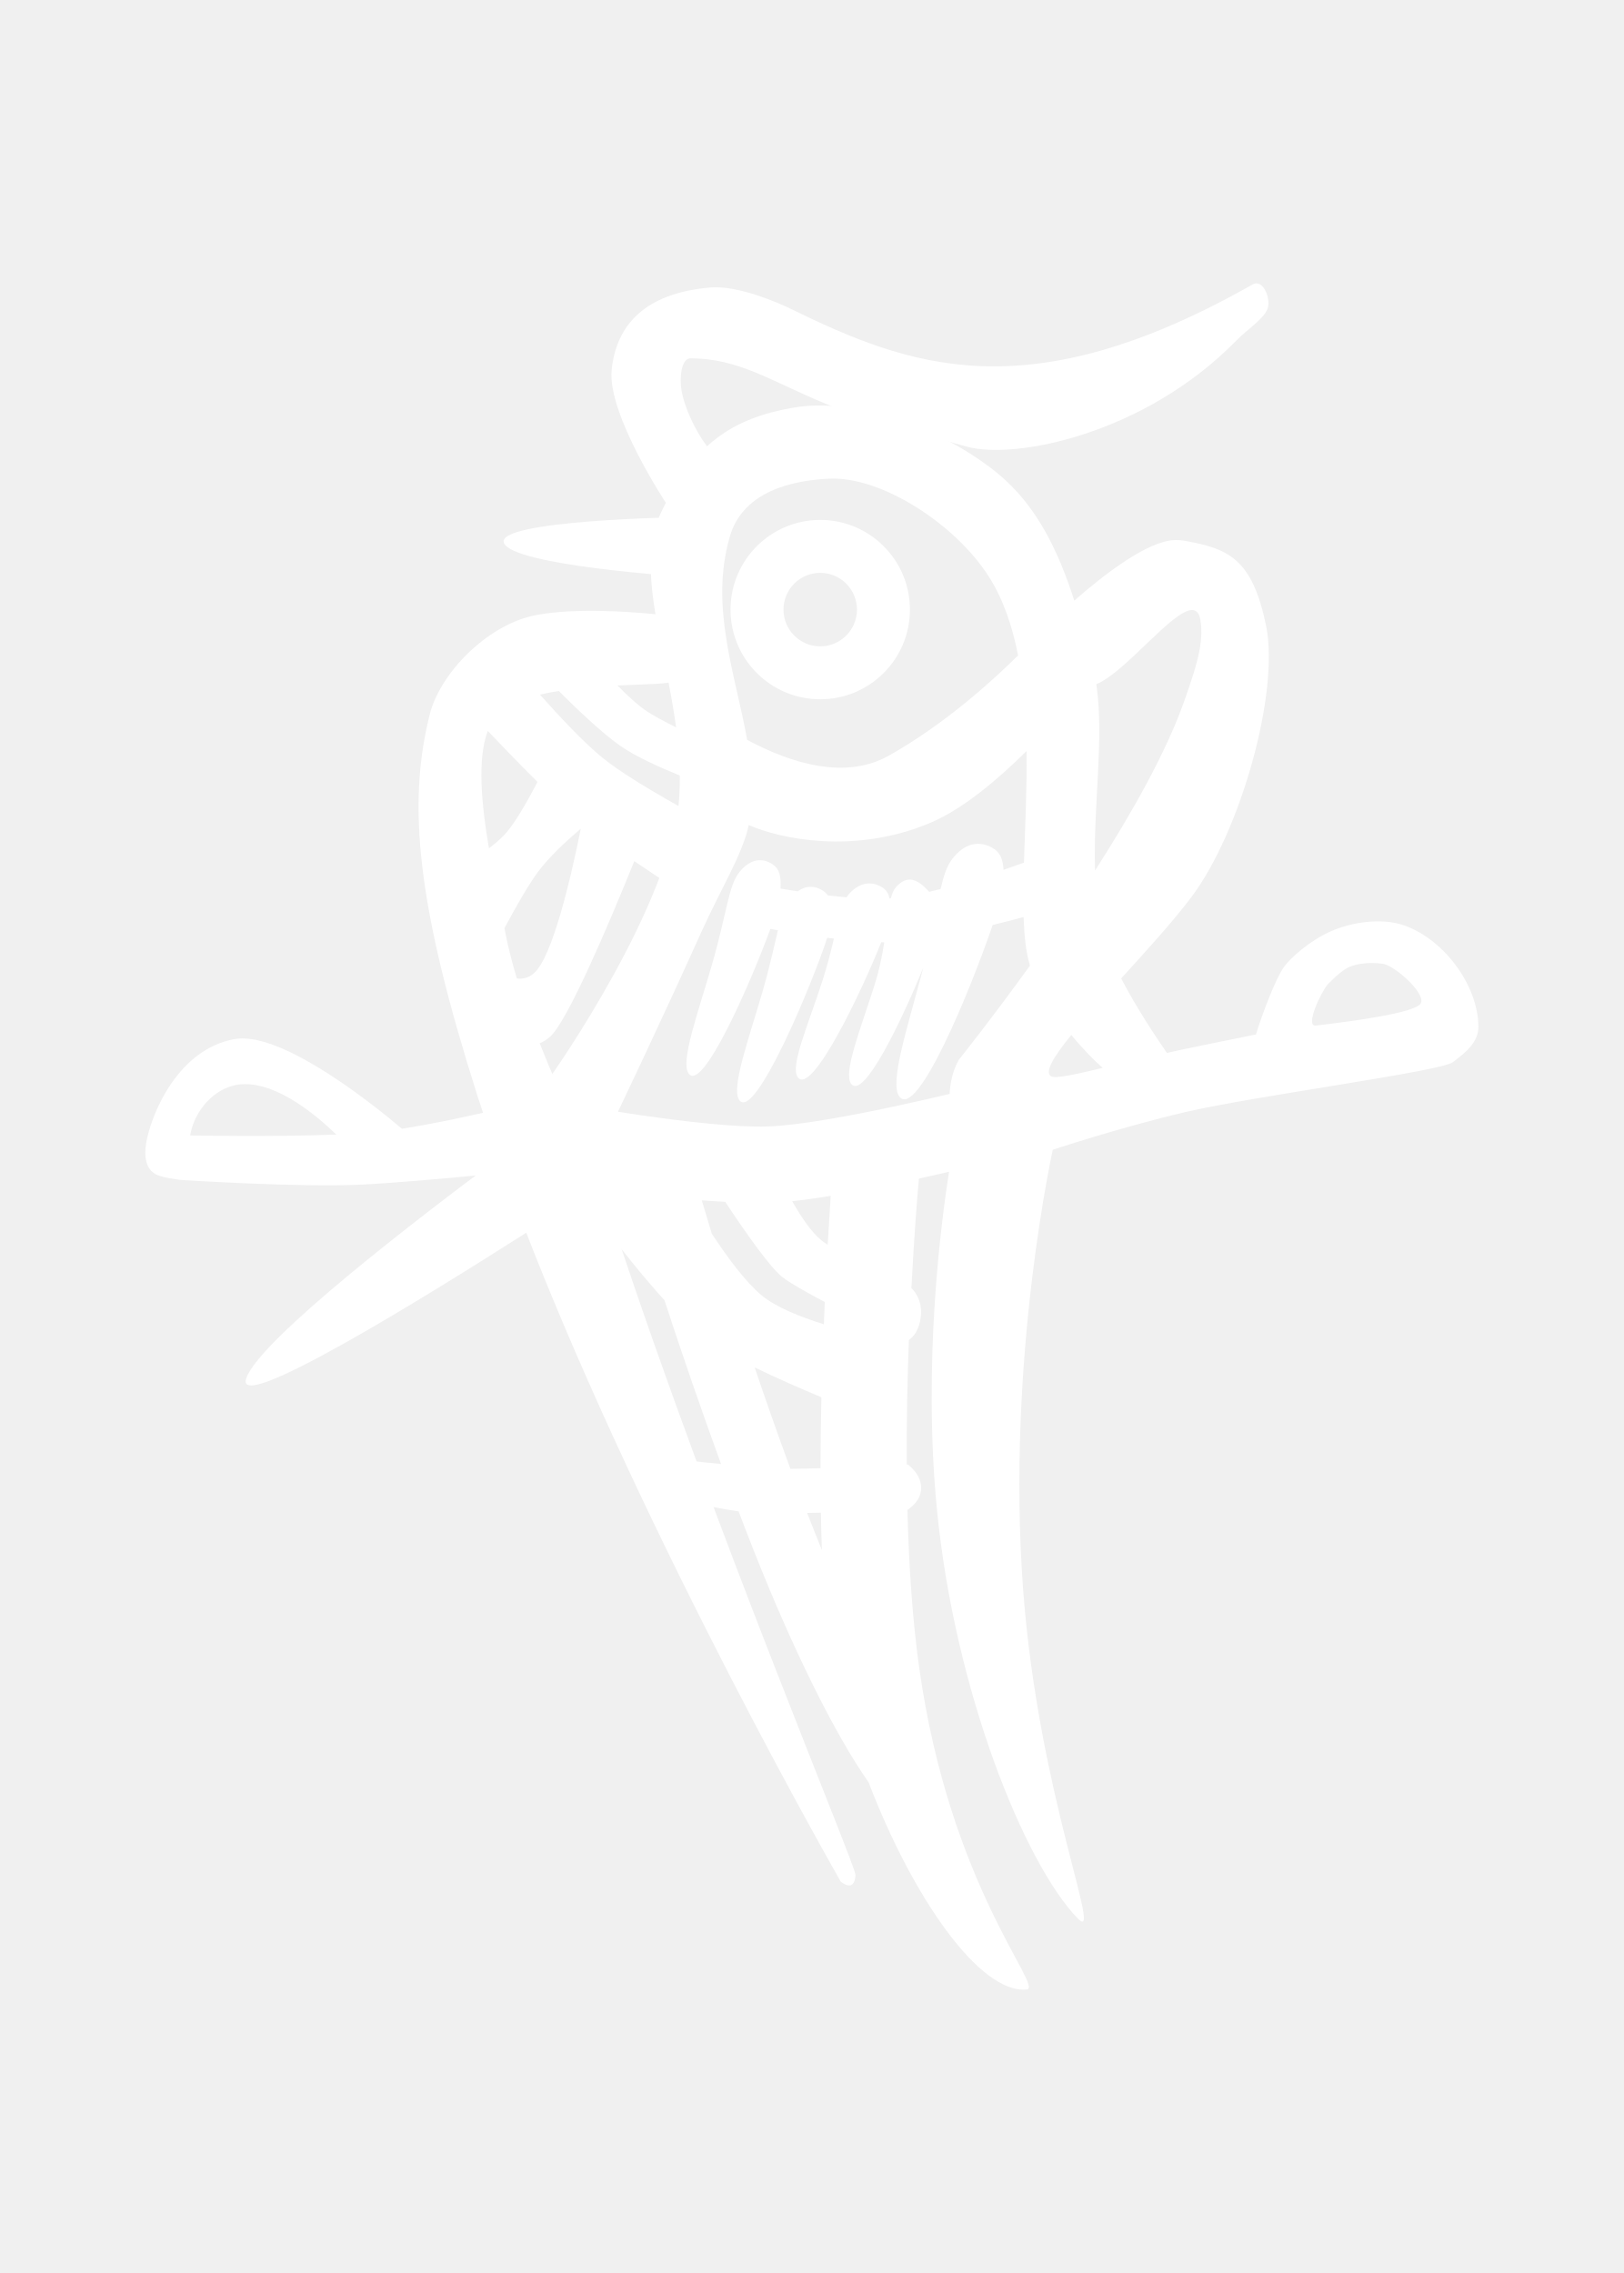
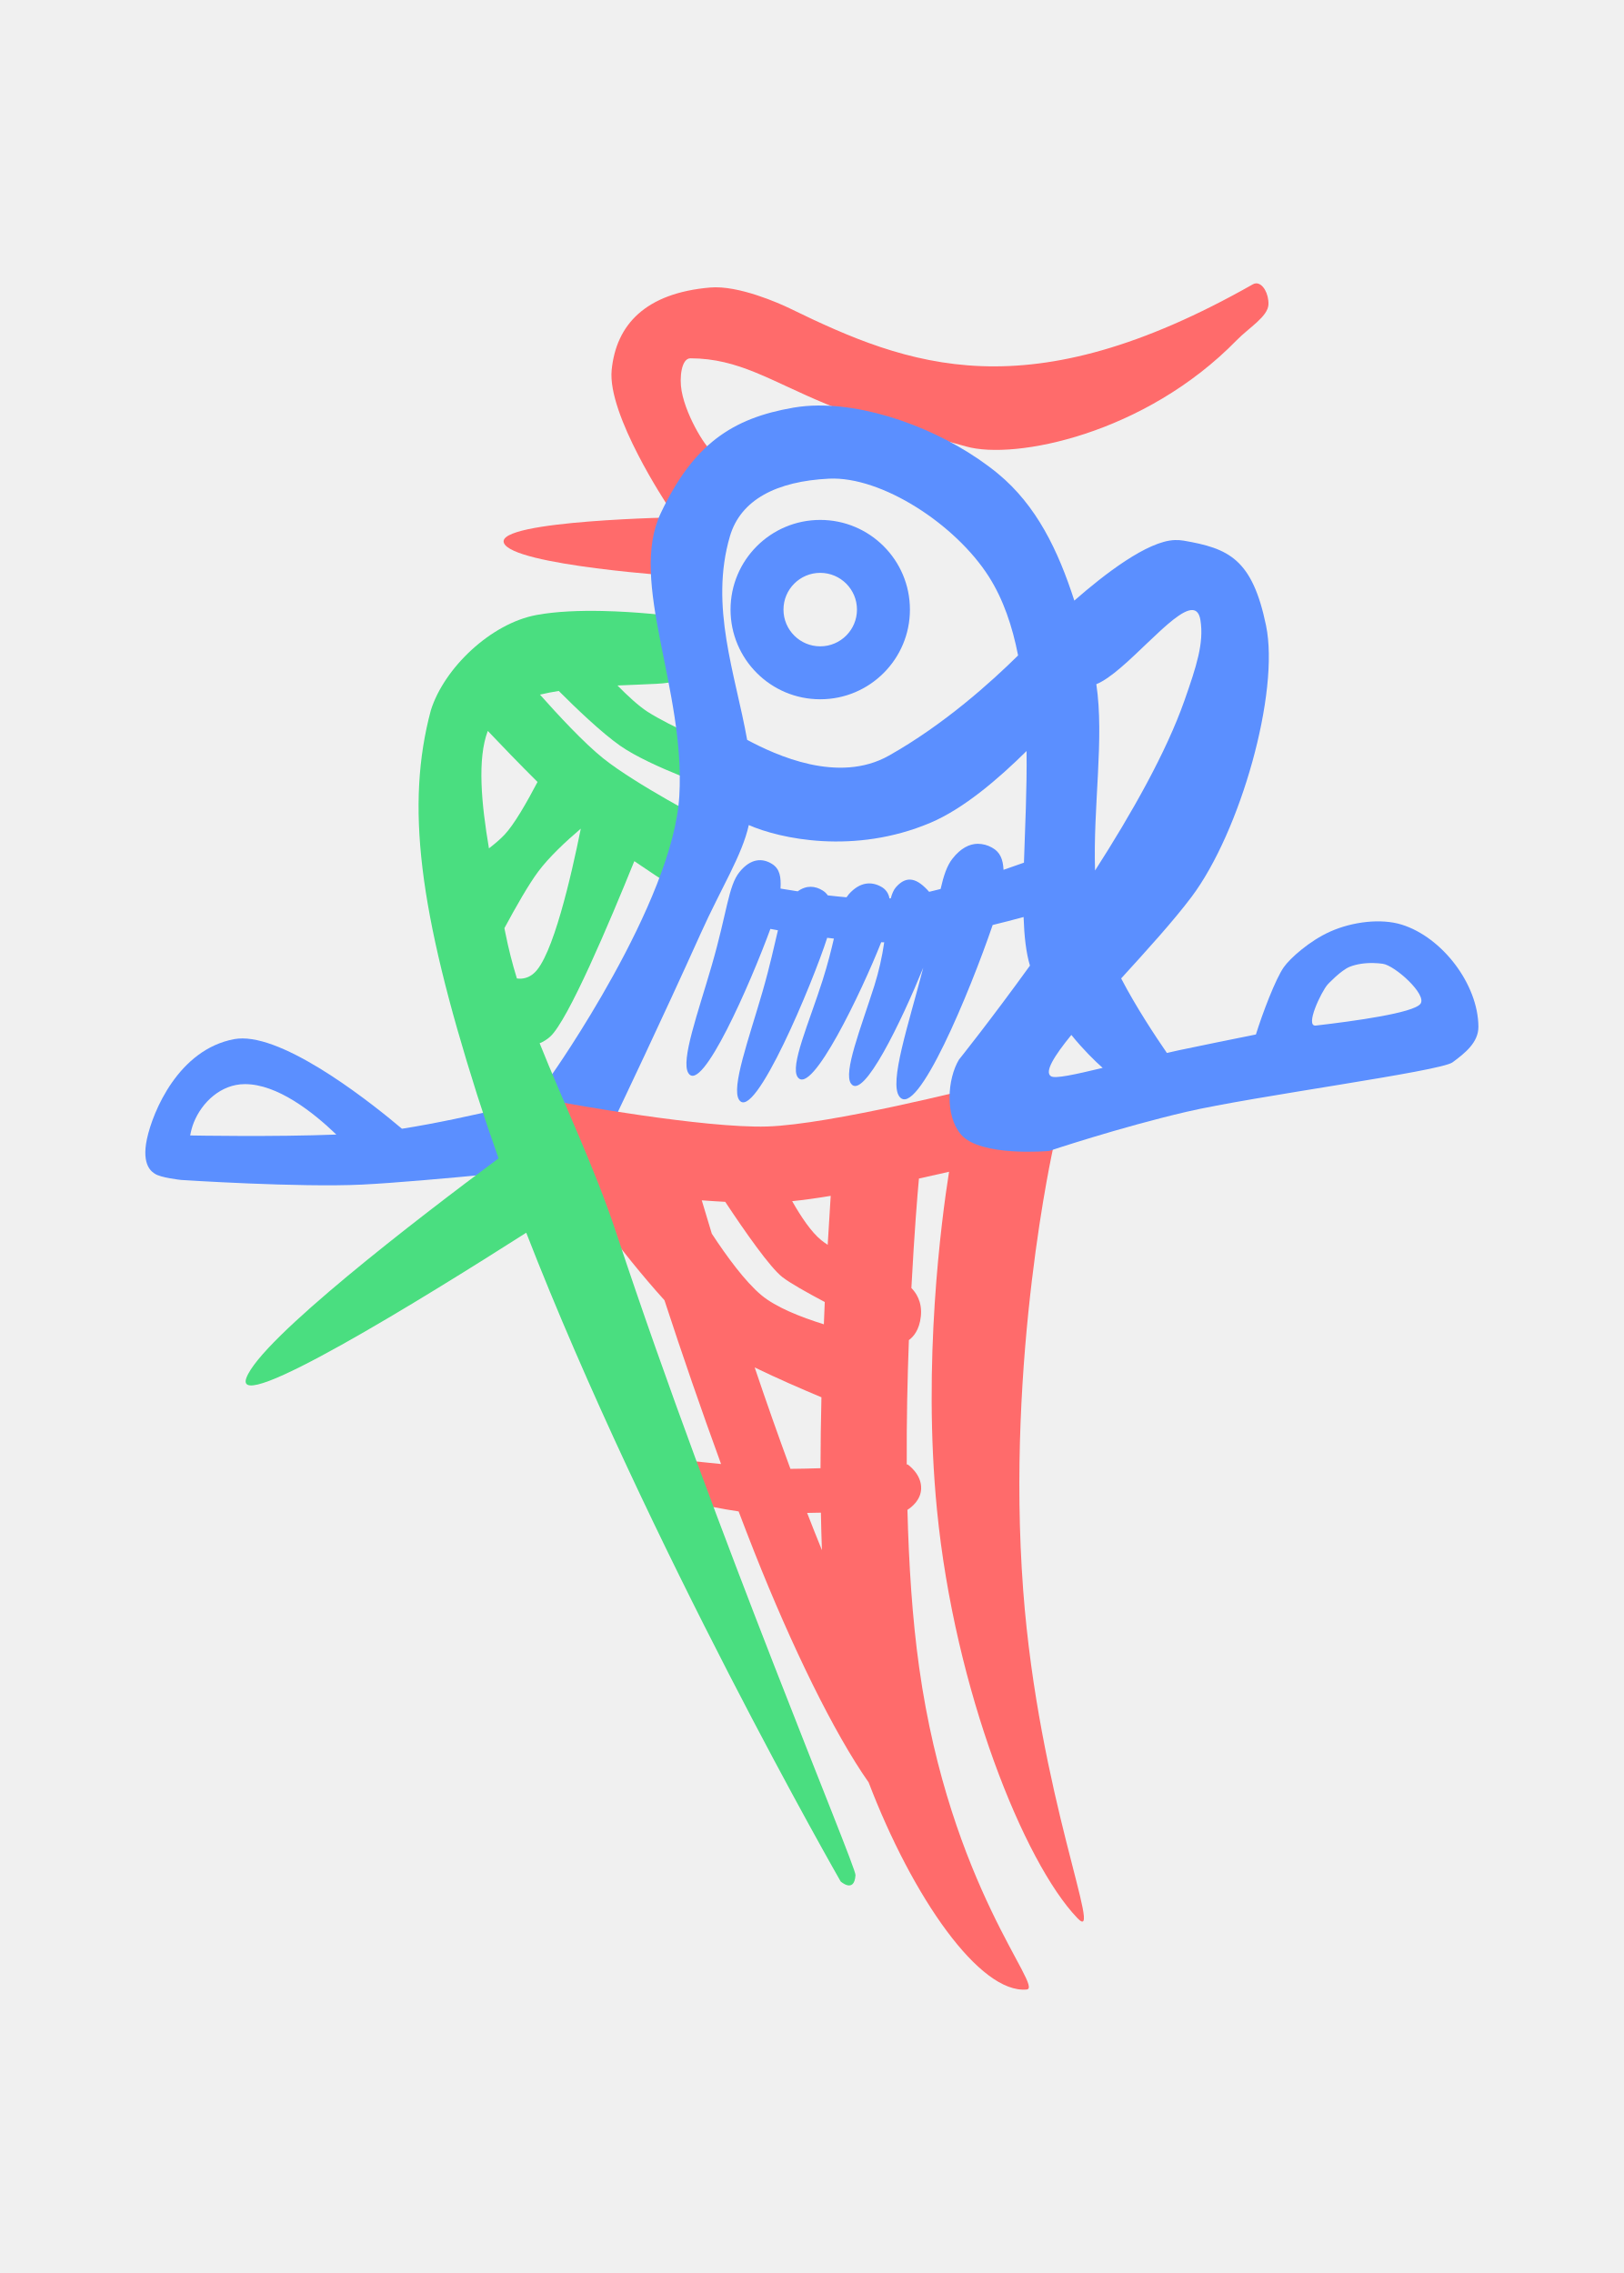
<svg xmlns="http://www.w3.org/2000/svg" width="300" height="420" fill="none">
  <g clip-path="url(#a)">
-     <path d="M101.676 198.453h12.487v7.795h-12.487v-7.795z" fill="#ffffff" />
-     <path d="M232.023 52.362a1.317 1.317 0 0 0-.559.18c-41.678 23.645-63.535 15.171-85.545 4.443-1.806-.88-9.443-4.311-14.702-3.859-11.97 1.025-17.375 6.869-18.207 15.24-.82 8.282 10.284 24.956 10.284 24.956l8.128-10.245c-.393.5-4.551-5.67-5.486-10.83-.448-2.464-.042-6.045 1.635-6.04 8.939.029 14.736 4.149 24.973 8.4 6.489 2.703 15.385 4.918 25.998 7.902 8.943 2.519 32.999-2.28 49.938-19.637 2.262-2.322 5.81-4.38 5.878-6.638.06-1.977-1.05-3.974-2.335-3.872zM125.689 95.568s-34.156.546-32.593 4.742c1.558 4.197 32.994 6.242 32.994 6.242l-.401-10.984zm54.812 105.326s-27.073 6.895-38.753 7.258c-11.68.367-37.673-4.397-37.673-4.397l5.119 15.432-3.172-.124s8.563 12.188 16.742 21.191a944.85 944.85 0 0 0 10.459 30.266c-6.019-.589-12.102-1.255-12.102-1.255l2.518 7.33s6.801 1.814 12.829 2.681a531.699 531.699 0 0 0 2.89 7.47c6.945 17.558 14.74 33.503 21.131 42.604 8.153 21.323 20.55 39.073 29.195 38.267 3.278-.308-14.147-18.886-19.855-59.466-1.276-9.05-1.917-19.099-2.173-29.165.82-.526 2.438-1.81 2.532-3.868.123-2.758-2.498-4.525-2.498-4.525l-.162.013c-.043-8 .124-15.817.397-22.988.769-.555 1.942-1.806 2.211-4.397.286-2.758-.977-4.453-1.75-5.221.568-10.6 1.085-16.828 1.396-20.231 1.947-.427 3.842-.853 5.563-1.25-1.405 8.909-4.91 35.188-2.233 62.441 3.278 33.447 16.119 65.242 25.955 75.474 5.024 5.23-7.185-22.71-10.024-60.576-3.231-43.09 5.631-82.18 5.631-82.18l-9.818.725-4.355-11.509zm-27.022 20.077a822.53 822.53 0 0 0-.555 9.05 18.21 18.21 0 0 1-1.187-.862c-1.848-1.486-3.778-4.389-5.378-7.21 2.13-.214 4.55-.555 7.116-.982l.004.004zm-23.82.824c1.451.102 2.894.205 4.333.277 3.684 5.563 8.268 12.124 10.561 13.909 1.392 1.084 4.44 2.804 7.829 4.601-.06 1.337-.107 2.733-.166 4.12-4.321-1.345-8.88-3.159-11.552-5.392-3.014-2.518-6.433-7.21-9.153-11.355a551.697 551.697 0 0 1-1.852-6.16zm9.775 30.877c4.056 1.972 8.453 3.889 12.333 5.515a590.354 590.354 0 0 0-.17 13.106c-2.028.064-3.962.107-5.559.119a711.7 711.7 0 0 1-6.604-18.74zm12.235 26.834c.043 2.357.103 4.662.188 6.924a411.284 411.284 0 0 1-2.732-6.877l2.544-.047z" fill="#ffffff" />
-     <path d="M44.801 191.879c-.533 0-1.041.042-1.523.128-10.289 1.925-15.031 13.344-16.124 18.42-1.093 5.076 1.084 6.181 1.421 6.429 1.042.768 4.888 1.174 4.901 1.174 0 0 21.823 1.43 33.464.854 11.637-.572 38.932-3.462 38.932-3.462l-2.894-13.132s-16.597 4.393-28.717 6.276c-4.96-4.197-20.448-16.658-29.46-16.687zm.419 8.443c5.99-.025 12.559 5.123 16.922 9.319-11.582.453-26.254.18-27.005.167.153-.824.362-1.644.683-2.433 1.494-3.693 4.994-7.036 9.4-7.053z" fill="#ffffff" />
-     <path d="M111.26 112.895c-4.069-.085-8.466.06-12.141.743-8.448 1.562-17.097 9.827-19.526 17.643-4.636 17.396-2.305 36.756 8.568 71.044a387.3 387.3 0 0 0 3.948 11.718c-14.983 11.142-43.927 33.353-46.586 40.559-2.613 7.086 32.298-14.446 51.705-26.822 22.476 57.763 58.095 119.879 58.095 119.879s2.523 2.259 2.737-1.182c.106-1.665-25.78-62.937-44.162-118.548-4.12-12.465-9.72-23.94-14.194-35.158a6.67 6.67 0 0 0 1.921-1.204c3.287-2.912 10.971-21.084 15.568-32.444a308.976 308.976 0 0 0 7.599 5.029l5.789-12.38s-13.119-6.83-19.142-11.654c-3.565-2.86-8.341-8.013-11.675-11.765a47.323 47.323 0 0 1 3.47-.683c3.155 3.159 7.868 7.684 11.338 10.121 5.682 3.988 18.446 8.291 18.446 8.291l-.141-8.052s-8.998-3.769-13.28-6.544c-1.622-1.054-3.637-2.915-5.516-4.824 5.661-.269 10.148-.264 10.135-.862l-.342-11.991s-5.84-.773-12.614-.914zm-21.136 22.16c2.395 2.523 5.763 6.032 9.187 9.434-1.942 3.714-4.354 7.941-6.147 9.802-.811.841-1.793 1.677-2.826 2.467-1.409-8.282-2.177-16.542-.214-21.703zm17.183 18.062c-1.751 8.696-5.208 23.837-8.7 26.745a3.782 3.782 0 0 1-3.108.934 84.969 84.969 0 0 1-2.122-8.379l-.183-.914c2.164-4.026 4.495-8.102 6.24-10.446 2.02-2.707 5.128-5.605 7.873-7.94z" fill="#ffffff" />
-     <path d="M151.131 74.932a27.992 27.992 0 0 0-4.491.384c-11.44 1.964-18.552 6.809-24.563 19.513-6.006 12.709 4.598 32.499 3.432 52.252-1.161 19.747-23.462 51.367-23.462 51.367l12.116 6.997s7.953-16.64 15.325-33.02c3.782-8.397 7.628-14.386 8.858-19.974 5.686 2.51 19.466 5.541 33.562-.423 6.096-2.578 12.499-8.051 17.759-13.255.085 7.108-.282 14.22-.483 20.628-1.195.426-2.266.811-3.773 1.323-.094-1.883-.585-3.27-2.139-4.111a5.371 5.371 0 0 0-2.634-.7c-1.528.021-3.138.802-4.662 2.749-1.033 1.323-1.622 3.125-2.194 5.605-.717.184-1.417.359-2.113.521-2.186-2.476-4.107-3.138-6.117-.875-.44.499-.739 1.204-.974 2.083-.081 0-.166 0-.247.009a2.915 2.915 0 0 0-1.503-2.143c-1.746-.995-3.91-.982-5.993 1.357a5.434 5.434 0 0 0-.436.581 115.695 115.695 0 0 1-3.458-.355 3.14 3.14 0 0 0-.947-.9c-1.366-.854-2.98-1.025-4.611.153-1.123-.17-2.19-.341-3.176-.508.115-2.113-.102-3.637-1.575-4.559-1.746-1.093-3.91-1.08-5.998 1.494-2.083 2.583-2.254 7.309-5.131 17.255-2.515 8.696-5.789 17.644-4.312 19.919 2.498 3.863 11.398-16.448 15.146-26.659l1.392.256c-.666 2.745-1.426 6.416-2.864 11.398-2.519 8.691-5.793 17.639-4.321 19.914 2.818 4.346 13.725-21.887 16.286-29.925l1.238.149c-.491 2.118-1.11 4.628-2.083 7.693-2.519 7.91-6.075 15.838-4.602 17.908 2.562 3.599 11.846-15.88 15.428-24.926l.555.013a51.426 51.426 0 0 1-1.814 7.991c-2.519 7.91-5.789 16.051-4.32 18.122 2.266 3.184 9.383-11.676 13.344-21.413l-.072.277c-2.673 10.293-6.263 20.922-4.346 23.509 3.236 4.363 13.08-19.475 17.246-31.688a215.71 215.71 0 0 0 5.712-1.473c.12 3.535.452 6.596 1.178 8.978-7.317 10.134-13.122 17.379-13.122 17.379-2.135 3.568-2.617 10.318.375 13.827 3.586 4.2 16.286 3.043 16.286 3.043s12.969-4.341 25.366-7.231c12.397-2.886 46.907-7.462 49.178-9.149 2.275-1.681 4.79-3.667 4.772-6.578-.051-7.868-6.702-16.55-14.185-18.868-3.829-1.183-9.076-.538-13.144 1.267-3.881 1.721-7.483 4.974-8.623 6.596-1.524 2.16-3.936 8.512-5.157 12.439-4.781.961-9.682 1.96-14.297 2.929-.76.162-1.408.324-2.147.487-2.075-3.01-5.703-8.483-8.452-13.772 4.721-5.182 9.605-10.548 12.994-15.052 9.046-12.03 16.324-37.806 13.776-50.151-2.553-12.346-6.911-14.258-15.244-15.693a8.04 8.04 0 0 0-1.618-.102c-5.042.158-13.016 6.322-18.561 11.184-2.989-9.272-6.984-17.605-14.148-23.491-8.93-7.33-22.335-12.653-33.212-12.555zm2.032 13.515c9.669-.47 23.355 8.376 29.554 18.13 2.655 4.184 4.337 9.161 5.383 14.531-4.884 4.833-13.626 12.747-23.876 18.519-9.336 5.255-20.849-.073-26.181-2.916-2.16-12.132-6.984-24.653-3.185-37.617 1.989-6.77 8.632-10.173 18.305-10.647zm-1.618 7.624a16.575 16.575 0 0 0-16.572 16.568 16.572 16.572 0 0 0 33.144 0 16.57 16.57 0 0 0-16.572-16.568zm0 9.78a6.791 6.791 0 0 1 6.788 6.788 6.789 6.789 0 1 1-6.788-6.788zm68.777 6.873c.747.039 1.263.594 1.468 1.866.683 4.222-.755 8.597-2.962 14.877-3.339 9.503-9.725 20.815-16.508 31.385-.384-11.868 1.741-24.401.235-34.429 5.323-2.134 14.189-13.869 17.767-13.699zm33.472 65.229c.547.009 1.102.052 1.665.128 2.25.291 8.29 5.733 6.971 7.415-1.315 1.682-12.123 3.168-19.312 4.005-2.101.243.999-6.267 2.185-7.599 0 0 2.446-2.63 4.099-3.274 1.237-.483 2.757-.717 4.397-.679l-.005.004zm-55.854 13.281c2.258 2.775 4.32 4.781 5.788 6.087-5.118 1.23-8.781 2.041-9.553 1.546-1.238-.794.563-3.702 3.765-7.633z" fill="#ffffff" />
+     <path d="M101.676 198.453h12.487v7.795h-12.487v-7.795z" fill="#5B8FFF" />
+     <path d="M232.023 52.362a1.317 1.317 0 0 0-.559.18c-41.678 23.645-63.535 15.171-85.545 4.443-1.806-.88-9.443-4.311-14.702-3.859-11.97 1.025-17.375 6.869-18.207 15.24-.82 8.282 10.284 24.956 10.284 24.956l8.128-10.245c-.393.5-4.551-5.67-5.486-10.83-.448-2.464-.042-6.045 1.635-6.04 8.939.029 14.736 4.149 24.973 8.4 6.489 2.703 15.385 4.918 25.998 7.902 8.943 2.519 32.999-2.28 49.938-19.637 2.262-2.322 5.81-4.38 5.878-6.638.06-1.977-1.05-3.974-2.335-3.872zM125.689 95.568s-34.156.546-32.593 4.742c1.558 4.197 32.994 6.242 32.994 6.242l-.401-10.984zm54.812 105.326s-27.073 6.895-38.753 7.258c-11.68.367-37.673-4.397-37.673-4.397l5.119 15.432-3.172-.124s8.563 12.188 16.742 21.191a944.85 944.85 0 0 0 10.459 30.266c-6.019-.589-12.102-1.255-12.102-1.255l2.518 7.33s6.801 1.814 12.829 2.681a531.699 531.699 0 0 0 2.89 7.47c6.945 17.558 14.74 33.503 21.131 42.604 8.153 21.323 20.55 39.073 29.195 38.267 3.278-.308-14.147-18.886-19.855-59.466-1.276-9.05-1.917-19.099-2.173-29.165.82-.526 2.438-1.81 2.532-3.868.123-2.758-2.498-4.525-2.498-4.525l-.162.013c-.043-8 .124-15.817.397-22.988.769-.555 1.942-1.806 2.211-4.397.286-2.758-.977-4.453-1.75-5.221.568-10.6 1.085-16.828 1.396-20.231 1.947-.427 3.842-.853 5.563-1.25-1.405 8.909-4.91 35.188-2.233 62.441 3.278 33.447 16.119 65.242 25.955 75.474 5.024 5.23-7.185-22.71-10.024-60.576-3.231-43.09 5.631-82.18 5.631-82.18l-9.818.725-4.355-11.509zm-27.022 20.077a822.53 822.53 0 0 0-.555 9.05 18.21 18.21 0 0 1-1.187-.862c-1.848-1.486-3.778-4.389-5.378-7.21 2.13-.214 4.55-.555 7.116-.982l.004.004zm-23.82.824c1.451.102 2.894.205 4.333.277 3.684 5.563 8.268 12.124 10.561 13.909 1.392 1.084 4.44 2.804 7.829 4.601-.06 1.337-.107 2.733-.166 4.12-4.321-1.345-8.88-3.159-11.552-5.392-3.014-2.518-6.433-7.21-9.153-11.355a551.697 551.697 0 0 1-1.852-6.16zm9.775 30.877c4.056 1.972 8.453 3.889 12.333 5.515a590.354 590.354 0 0 0-.17 13.106c-2.028.064-3.962.107-5.559.119a711.7 711.7 0 0 1-6.604-18.74zm12.235 26.834c.043 2.357.103 4.662.188 6.924a411.284 411.284 0 0 1-2.732-6.877l2.544-.047z" fill="#FF6B6B" />
+     <path d="M44.801 191.879c-.533 0-1.041.042-1.523.128-10.289 1.925-15.031 13.344-16.124 18.42-1.093 5.076 1.084 6.181 1.421 6.429 1.042.768 4.888 1.174 4.901 1.174 0 0 21.823 1.43 33.464.854 11.637-.572 38.932-3.462 38.932-3.462l-2.894-13.132s-16.597 4.393-28.717 6.276c-4.96-4.197-20.448-16.658-29.46-16.687zm.419 8.443c5.99-.025 12.559 5.123 16.922 9.319-11.582.453-26.254.18-27.005.167.153-.824.362-1.644.683-2.433 1.494-3.693 4.994-7.036 9.4-7.053z" fill="#5B8FFF" />
+     <path d="M111.26 112.895c-4.069-.085-8.466.06-12.141.743-8.448 1.562-17.097 9.827-19.526 17.643-4.636 17.396-2.305 36.756 8.568 71.044a387.3 387.3 0 0 0 3.948 11.718c-14.983 11.142-43.927 33.353-46.586 40.559-2.613 7.086 32.298-14.446 51.705-26.822 22.476 57.763 58.095 119.879 58.095 119.879s2.523 2.259 2.737-1.182c.106-1.665-25.78-62.937-44.162-118.548-4.12-12.465-9.72-23.94-14.194-35.158a6.67 6.67 0 0 0 1.921-1.204c3.287-2.912 10.971-21.084 15.568-32.444a308.976 308.976 0 0 0 7.599 5.029l5.789-12.38s-13.119-6.83-19.142-11.654c-3.565-2.86-8.341-8.013-11.675-11.765a47.323 47.323 0 0 1 3.47-.683c3.155 3.159 7.868 7.684 11.338 10.121 5.682 3.988 18.446 8.291 18.446 8.291l-.141-8.052s-8.998-3.769-13.28-6.544c-1.622-1.054-3.637-2.915-5.516-4.824 5.661-.269 10.148-.264 10.135-.862l-.342-11.991s-5.84-.773-12.614-.914zm-21.136 22.16c2.395 2.523 5.763 6.032 9.187 9.434-1.942 3.714-4.354 7.941-6.147 9.802-.811.841-1.793 1.677-2.826 2.467-1.409-8.282-2.177-16.542-.214-21.703zm17.183 18.062c-1.751 8.696-5.208 23.837-8.7 26.745a3.782 3.782 0 0 1-3.108.934 84.969 84.969 0 0 1-2.122-8.379l-.183-.914c2.164-4.026 4.495-8.102 6.24-10.446 2.02-2.707 5.128-5.605 7.873-7.94z" fill="#4ADE80" />
+     <path d="M151.131 74.932a27.992 27.992 0 0 0-4.491.384c-11.44 1.964-18.552 6.809-24.563 19.513-6.006 12.709 4.598 32.499 3.432 52.252-1.161 19.747-23.462 51.367-23.462 51.367l12.116 6.997s7.953-16.64 15.325-33.02c3.782-8.397 7.628-14.386 8.858-19.974 5.686 2.51 19.466 5.541 33.562-.423 6.096-2.578 12.499-8.051 17.759-13.255.085 7.108-.282 14.22-.483 20.628-1.195.426-2.266.811-3.773 1.323-.094-1.883-.585-3.27-2.139-4.111a5.371 5.371 0 0 0-2.634-.7c-1.528.021-3.138.802-4.662 2.749-1.033 1.323-1.622 3.125-2.194 5.605-.717.184-1.417.359-2.113.521-2.186-2.476-4.107-3.138-6.117-.875-.44.499-.739 1.204-.974 2.083-.081 0-.166 0-.247.009a2.915 2.915 0 0 0-1.503-2.143c-1.746-.995-3.91-.982-5.993 1.357a5.434 5.434 0 0 0-.436.581 115.695 115.695 0 0 1-3.458-.355 3.14 3.14 0 0 0-.947-.9c-1.366-.854-2.98-1.025-4.611.153-1.123-.17-2.19-.341-3.176-.508.115-2.113-.102-3.637-1.575-4.559-1.746-1.093-3.91-1.08-5.998 1.494-2.083 2.583-2.254 7.309-5.131 17.255-2.515 8.696-5.789 17.644-4.312 19.919 2.498 3.863 11.398-16.448 15.146-26.659l1.392.256c-.666 2.745-1.426 6.416-2.864 11.398-2.519 8.691-5.793 17.639-4.321 19.914 2.818 4.346 13.725-21.887 16.286-29.925l1.238.149c-.491 2.118-1.11 4.628-2.083 7.693-2.519 7.91-6.075 15.838-4.602 17.908 2.562 3.599 11.846-15.88 15.428-24.926l.555.013a51.426 51.426 0 0 1-1.814 7.991c-2.519 7.91-5.789 16.051-4.32 18.122 2.266 3.184 9.383-11.676 13.344-21.413l-.072.277c-2.673 10.293-6.263 20.922-4.346 23.509 3.236 4.363 13.08-19.475 17.246-31.688a215.71 215.71 0 0 0 5.712-1.473c.12 3.535.452 6.596 1.178 8.978-7.317 10.134-13.122 17.379-13.122 17.379-2.135 3.568-2.617 10.318.375 13.827 3.586 4.2 16.286 3.043 16.286 3.043s12.969-4.341 25.366-7.231c12.397-2.886 46.907-7.462 49.178-9.149 2.275-1.681 4.79-3.667 4.772-6.578-.051-7.868-6.702-16.55-14.185-18.868-3.829-1.183-9.076-.538-13.144 1.267-3.881 1.721-7.483 4.974-8.623 6.596-1.524 2.16-3.936 8.512-5.157 12.439-4.781.961-9.682 1.96-14.297 2.929-.76.162-1.408.324-2.147.487-2.075-3.01-5.703-8.483-8.452-13.772 4.721-5.182 9.605-10.548 12.994-15.052 9.046-12.03 16.324-37.806 13.776-50.151-2.553-12.346-6.911-14.258-15.244-15.693a8.04 8.04 0 0 0-1.618-.102c-5.042.158-13.016 6.322-18.561 11.184-2.989-9.272-6.984-17.605-14.148-23.491-8.93-7.33-22.335-12.653-33.212-12.555zm2.032 13.515c9.669-.47 23.355 8.376 29.554 18.13 2.655 4.184 4.337 9.161 5.383 14.531-4.884 4.833-13.626 12.747-23.876 18.519-9.336 5.255-20.849-.073-26.181-2.916-2.16-12.132-6.984-24.653-3.185-37.617 1.989-6.77 8.632-10.173 18.305-10.647zm-1.618 7.624a16.575 16.575 0 0 0-16.572 16.568 16.572 16.572 0 0 0 33.144 0 16.57 16.57 0 0 0-16.572-16.568zm0 9.78a6.791 6.791 0 0 1 6.788 6.788 6.789 6.789 0 1 1-6.788-6.788zm68.777 6.873c.747.039 1.263.594 1.468 1.866.683 4.222-.755 8.597-2.962 14.877-3.339 9.503-9.725 20.815-16.508 31.385-.384-11.868 1.741-24.401.235-34.429 5.323-2.134 14.189-13.869 17.767-13.699zm33.472 65.229c.547.009 1.102.052 1.665.128 2.25.291 8.29 5.733 6.971 7.415-1.315 1.682-12.123 3.168-19.312 4.005-2.101.243.999-6.267 2.185-7.599 0 0 2.446-2.63 4.099-3.274 1.237-.483 2.757-.717 4.397-.679l-.005.004zm-55.854 13.281c2.258 2.775 4.32 4.781 5.788 6.087-5.118 1.23-8.781 2.041-9.553 1.546-1.238-.794.563-3.702 3.765-7.633z" fill="#5B8FFF" />
  </g>
  <defs>
    <clipPath id="a">
      <path fill="#1a1a1d" transform="translate(26.85 52.358)" d="M0 0h246.3v315.284H0z" />
    </clipPath>
  </defs>
</svg>
